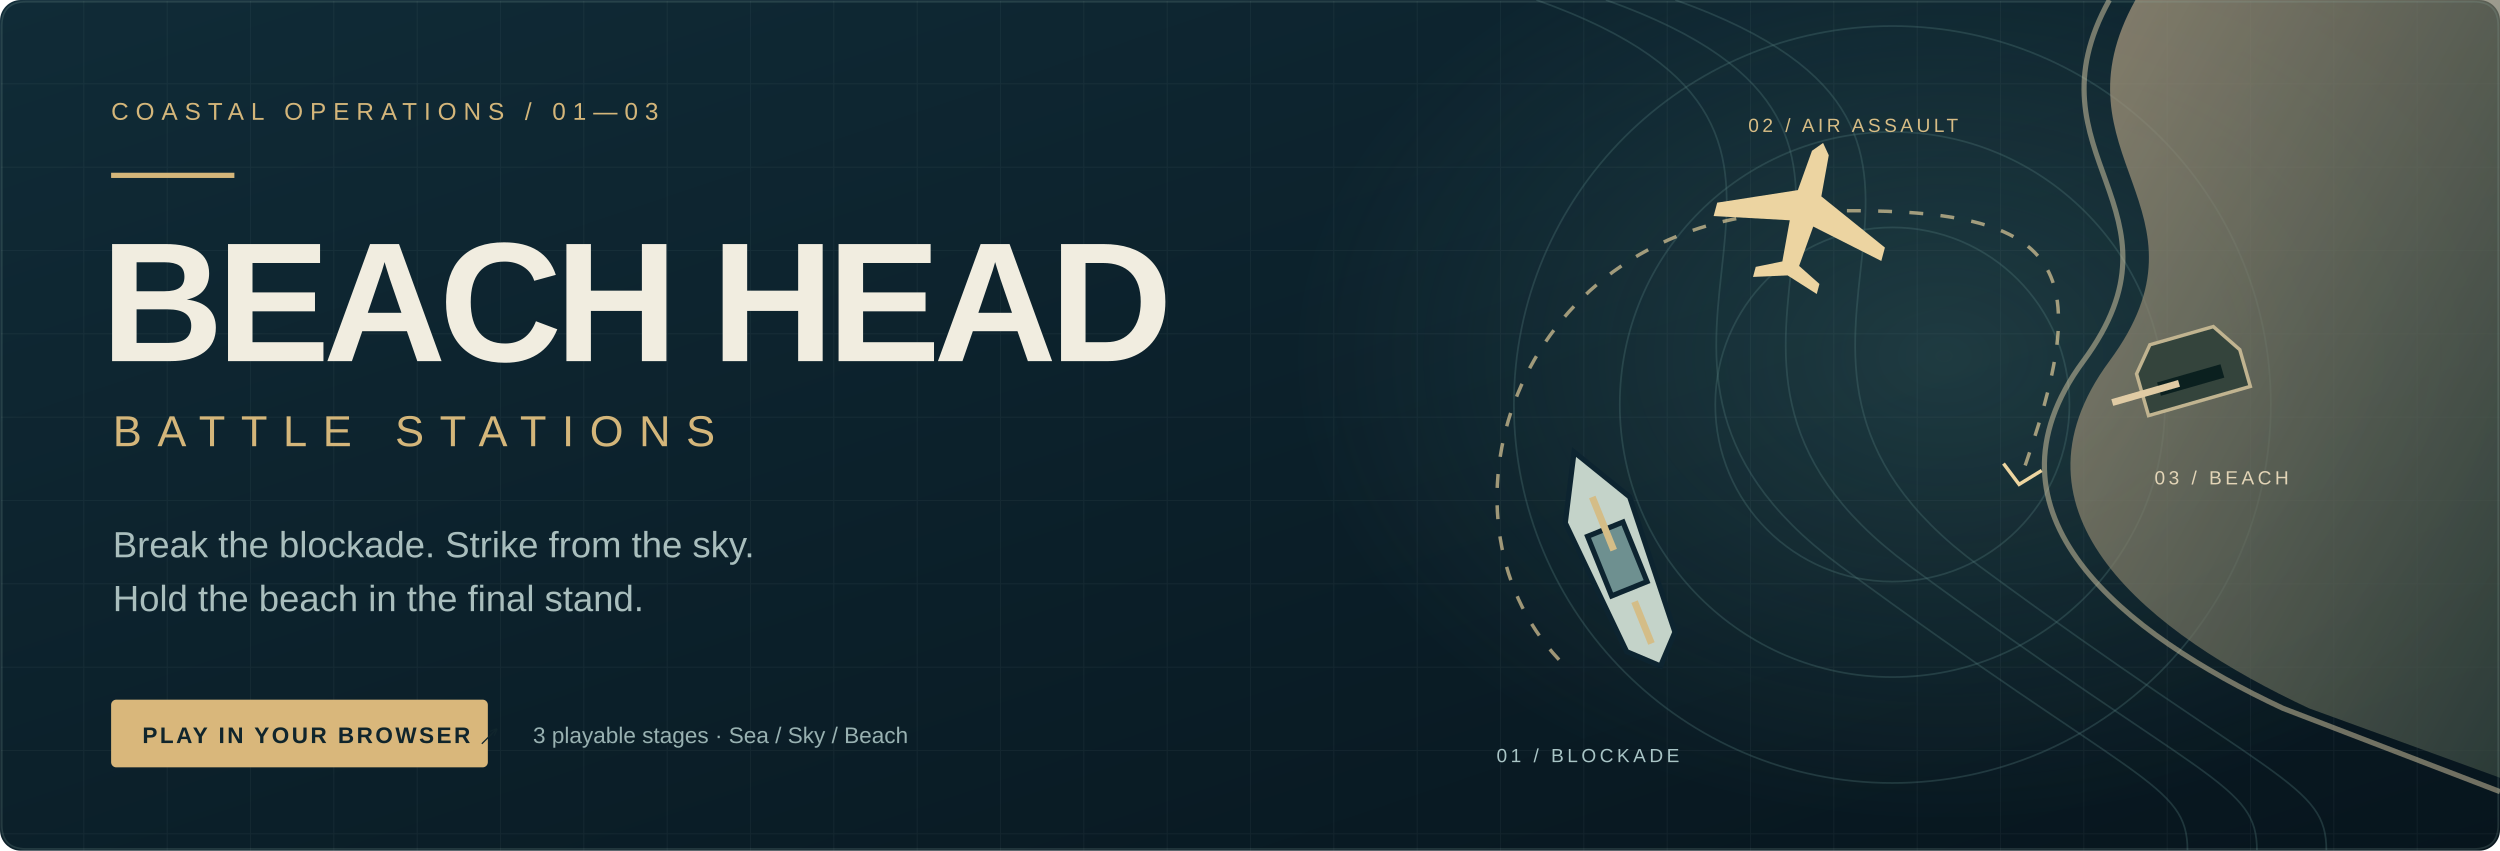
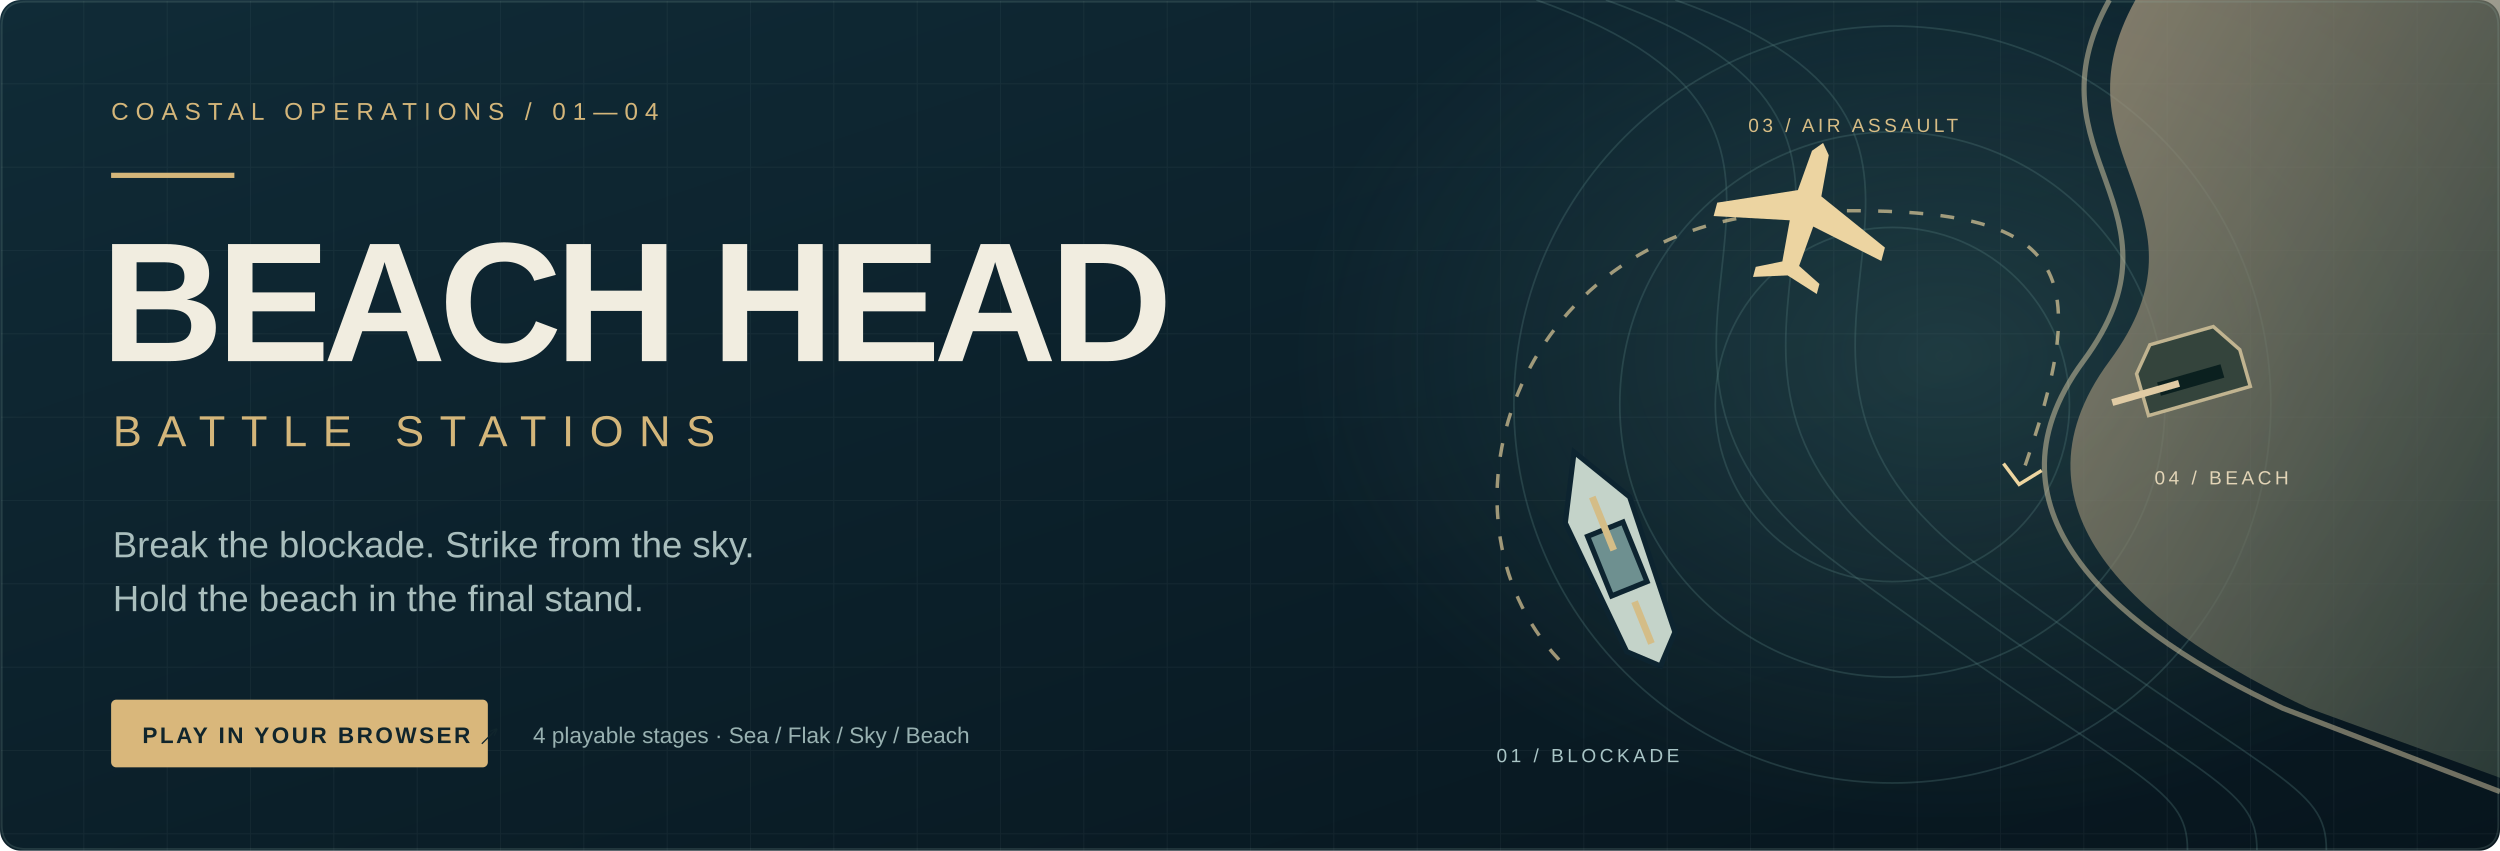
<svg xmlns="http://www.w3.org/2000/svg" width="1440" height="490" viewBox="0 0 1440 490" role="img" aria-labelledby="title desc">
  <defs>
    <linearGradient id="sea" x2="1" y2="1">
      <stop stop-color="#102b37" />
      <stop offset="1" stop-color="#07151d" />
    </linearGradient>
    <linearGradient id="shore" x2="1" y2="1">
      <stop stop-color="#b4a184" />
      <stop offset="1" stop-color="#384941" />
    </linearGradient>
    <pattern id="grid" width="48" height="48" patternUnits="userSpaceOnUse">
      <path d="M48 0H0V48" fill="none" stroke="#d0e5e1" stroke-opacity=".05" />
    </pattern>
    <radialGradient id="glow">
      <stop stop-color="#639f9a" stop-opacity=".22" />
      <stop offset="1" stop-color="#639f9a" stop-opacity="0" />
    </radialGradient>
  </defs>
  <rect width="1440" height="490" rx="12" fill="url(#sea)" />
  <rect width="1440" height="490" rx="12" fill="url(#grid)" />
  <ellipse cx="1120" cy="205" rx="380" ry="270" fill="url(#glow)" />
  <g fill="none" stroke="#527a7b" stroke-opacity=".32">
    <path d="M885 0C1110 80 889 200 1060 326S1260 451 1260 490" />
    <path d="M925 0C1150 80 929 200 1100 326S1300 451 1300 490" />
    <path d="M965 0C1190 80 969 200 1140 326S1340 451 1340 490" />
    <circle cx="1090" cy="233" r="102" />
    <circle cx="1090" cy="233" r="157" />
    <circle cx="1090" cy="233" r="218" />
  </g>
  <path d="M1230 0C1180 90 1280 120 1215 208S1238 365 1330 408L1440 448V0Z" fill="url(#shore)" opacity=".72" />
  <path d="M1215 0C1165 90 1265 120 1200 208S1223 365 1315 408L1440 456" fill="none" stroke="#e3d3ab" stroke-width="3" opacity=".48" />
  <g stroke="#edd5a0" fill="none" stroke-width="2">
    <path d="M898 380C819 296 874 128 1034 122S1209 150 1163 278" stroke-dasharray="8 10" opacity=".65" />
    <path d="m1154 267 9 12 13-8" />
  </g>
  <g transform="translate(934 328) rotate(-22)" fill="#c4d3c9" stroke="#0d2430" stroke-width="3">
    <path d="M-15 45-20-37 0-73 20-37 15 45 0 60Z" />
    <path d="M-11 12V-25H11V12Z" fill="#6e9090" />
    <path d="M0-45V-12M0 20V46" stroke="#d4bd87" stroke-width="4" />
  </g>
  <g transform="translate(1040 120) rotate(15)" fill="#ecd4a1">
    <path d="M0-39 5-33 7-9 50 10 50 18 7 9 5 33 19 40 19 46 0 40-19 46-19 40-5 33-7 9-50 18-50 10-7-9-5-33Z" />
  </g>
  <g transform="translate(1258 220) rotate(-16)">
    <path d="M-25 13V-12L-13-26H25L36-9V13Z" fill="#34443c" stroke="#c1b490" stroke-width="2" />
    <path d="M-15-4H23V4H-15Z" fill="#0b201f" />
    <path d="M-3 0H-43" stroke="#e0cba4" stroke-width="4" />
  </g>
  <g font-family="Arial,Helvetica,sans-serif">
-     <text x="64" y="69" fill="#d4b67a" font-size="14" letter-spacing="4">COASTAL OPERATIONS / 01—03</text>
+     <text x="64" y="69" fill="#d4b67a" font-size="14" letter-spacing="4">COASTAL OPERATIONS / 01—04</text>
    <path d="M64 101H135" stroke="#d4b67a" stroke-width="3" />
    <text x="58" y="208" fill="#f1ede0" font-size="98" font-weight="900" letter-spacing="-4">BEACH HEAD</text>
    <text x="65" y="257" fill="#d4b67a" font-size="25" letter-spacing="9">BATTLE STATIONS</text>
    <text x="65" y="321" fill="#a9bebd" font-size="21">Break the blockade. Strike from the sky.</text>
    <text x="65" y="352" fill="#a9bebd" font-size="21">Hold the beach in the final stand.</text>
    <rect x="64" y="403" width="217" height="39" rx="3" fill="#d9b77b" />
    <text x="82" y="428" fill="#10252c" font-size="13" font-weight="700" letter-spacing="1.4">PLAY IN YOUR BROWSER ↗</text>
-     <text x="307" y="428" fill="#98b1b1" font-size="13">3 playable stages · Sea / Sky / Beach</text>
-     <text x="1007" y="76" fill="#d8bd85" font-size="11" letter-spacing="2">02 / AIR ASSAULT</text>
-     <text x="1241" y="279" fill="#e3d5b7" font-size="11" letter-spacing="2">03 / BEACH</text>
+     <text x="307" y="428" fill="#98b1b1" font-size="13">4 playable stages · Sea / Flak / Sky / Beach</text>
+     <text x="1007" y="76" fill="#d8bd85" font-size="11" letter-spacing="2">03 / AIR ASSAULT</text>
+     <text x="1241" y="279" fill="#e3d5b7" font-size="11" letter-spacing="2">04 / BEACH</text>
    <text x="862" y="439" fill="#a9c5c6" font-size="11" letter-spacing="2">01 / BLOCKADE</text>
  </g>
  <path d="M1439 15V475Q1439 489 1425 489H15Q1 489 1 475V15Q1 1 15 1H1425Q1439 1 1439 15" fill="none" stroke="#96b8b1" stroke-opacity=".18" />
</svg>
